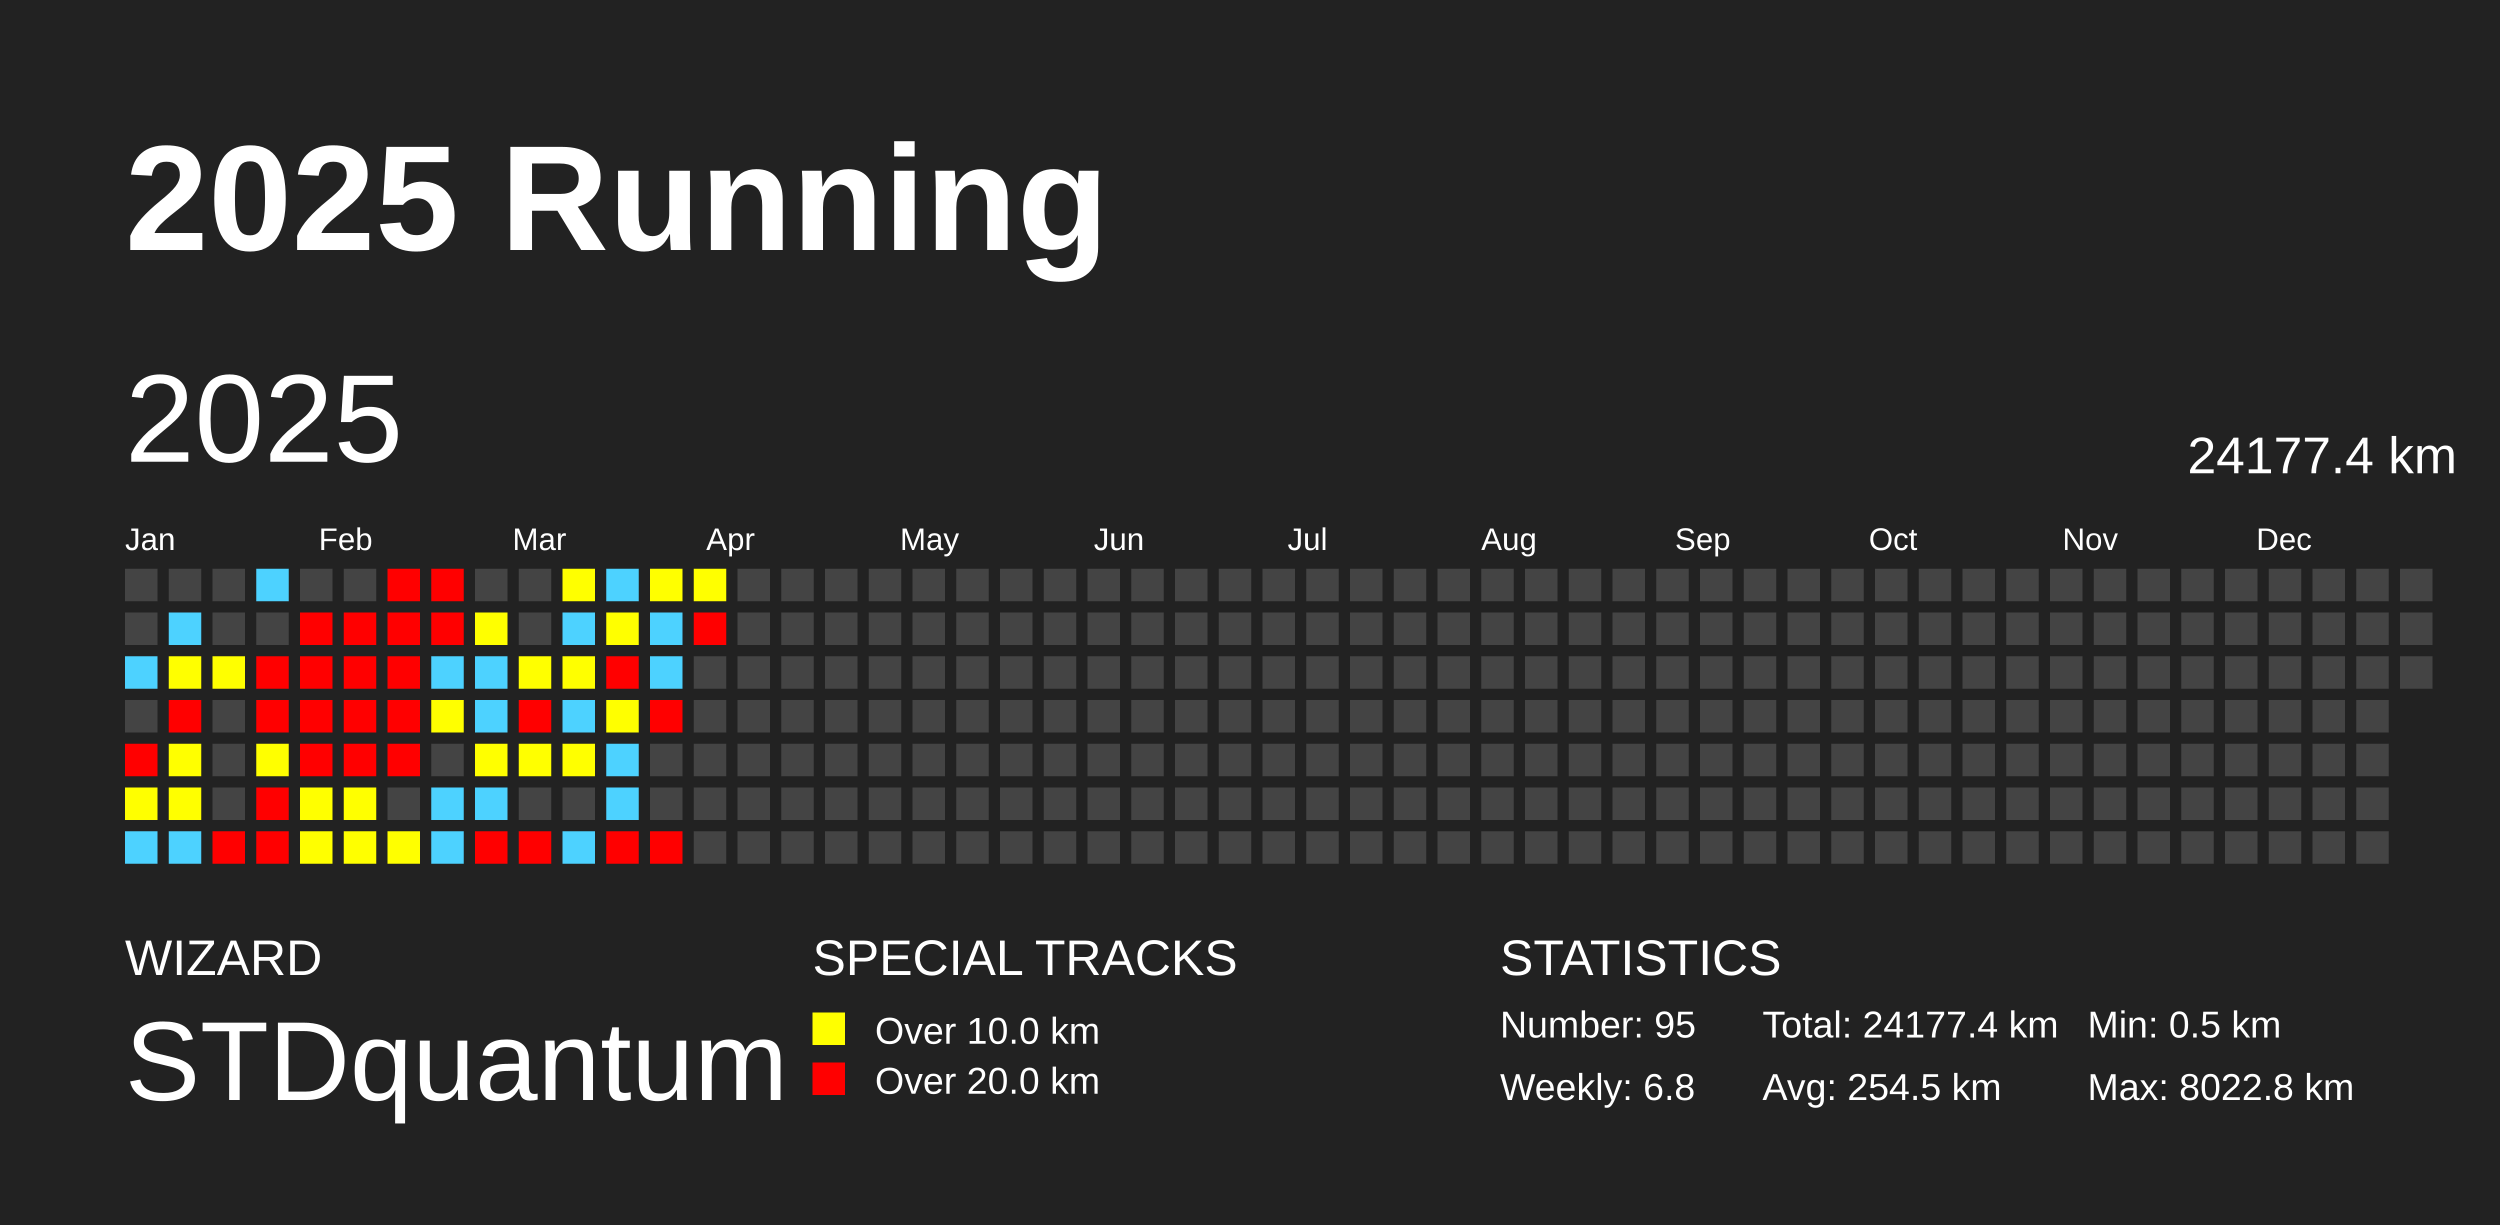
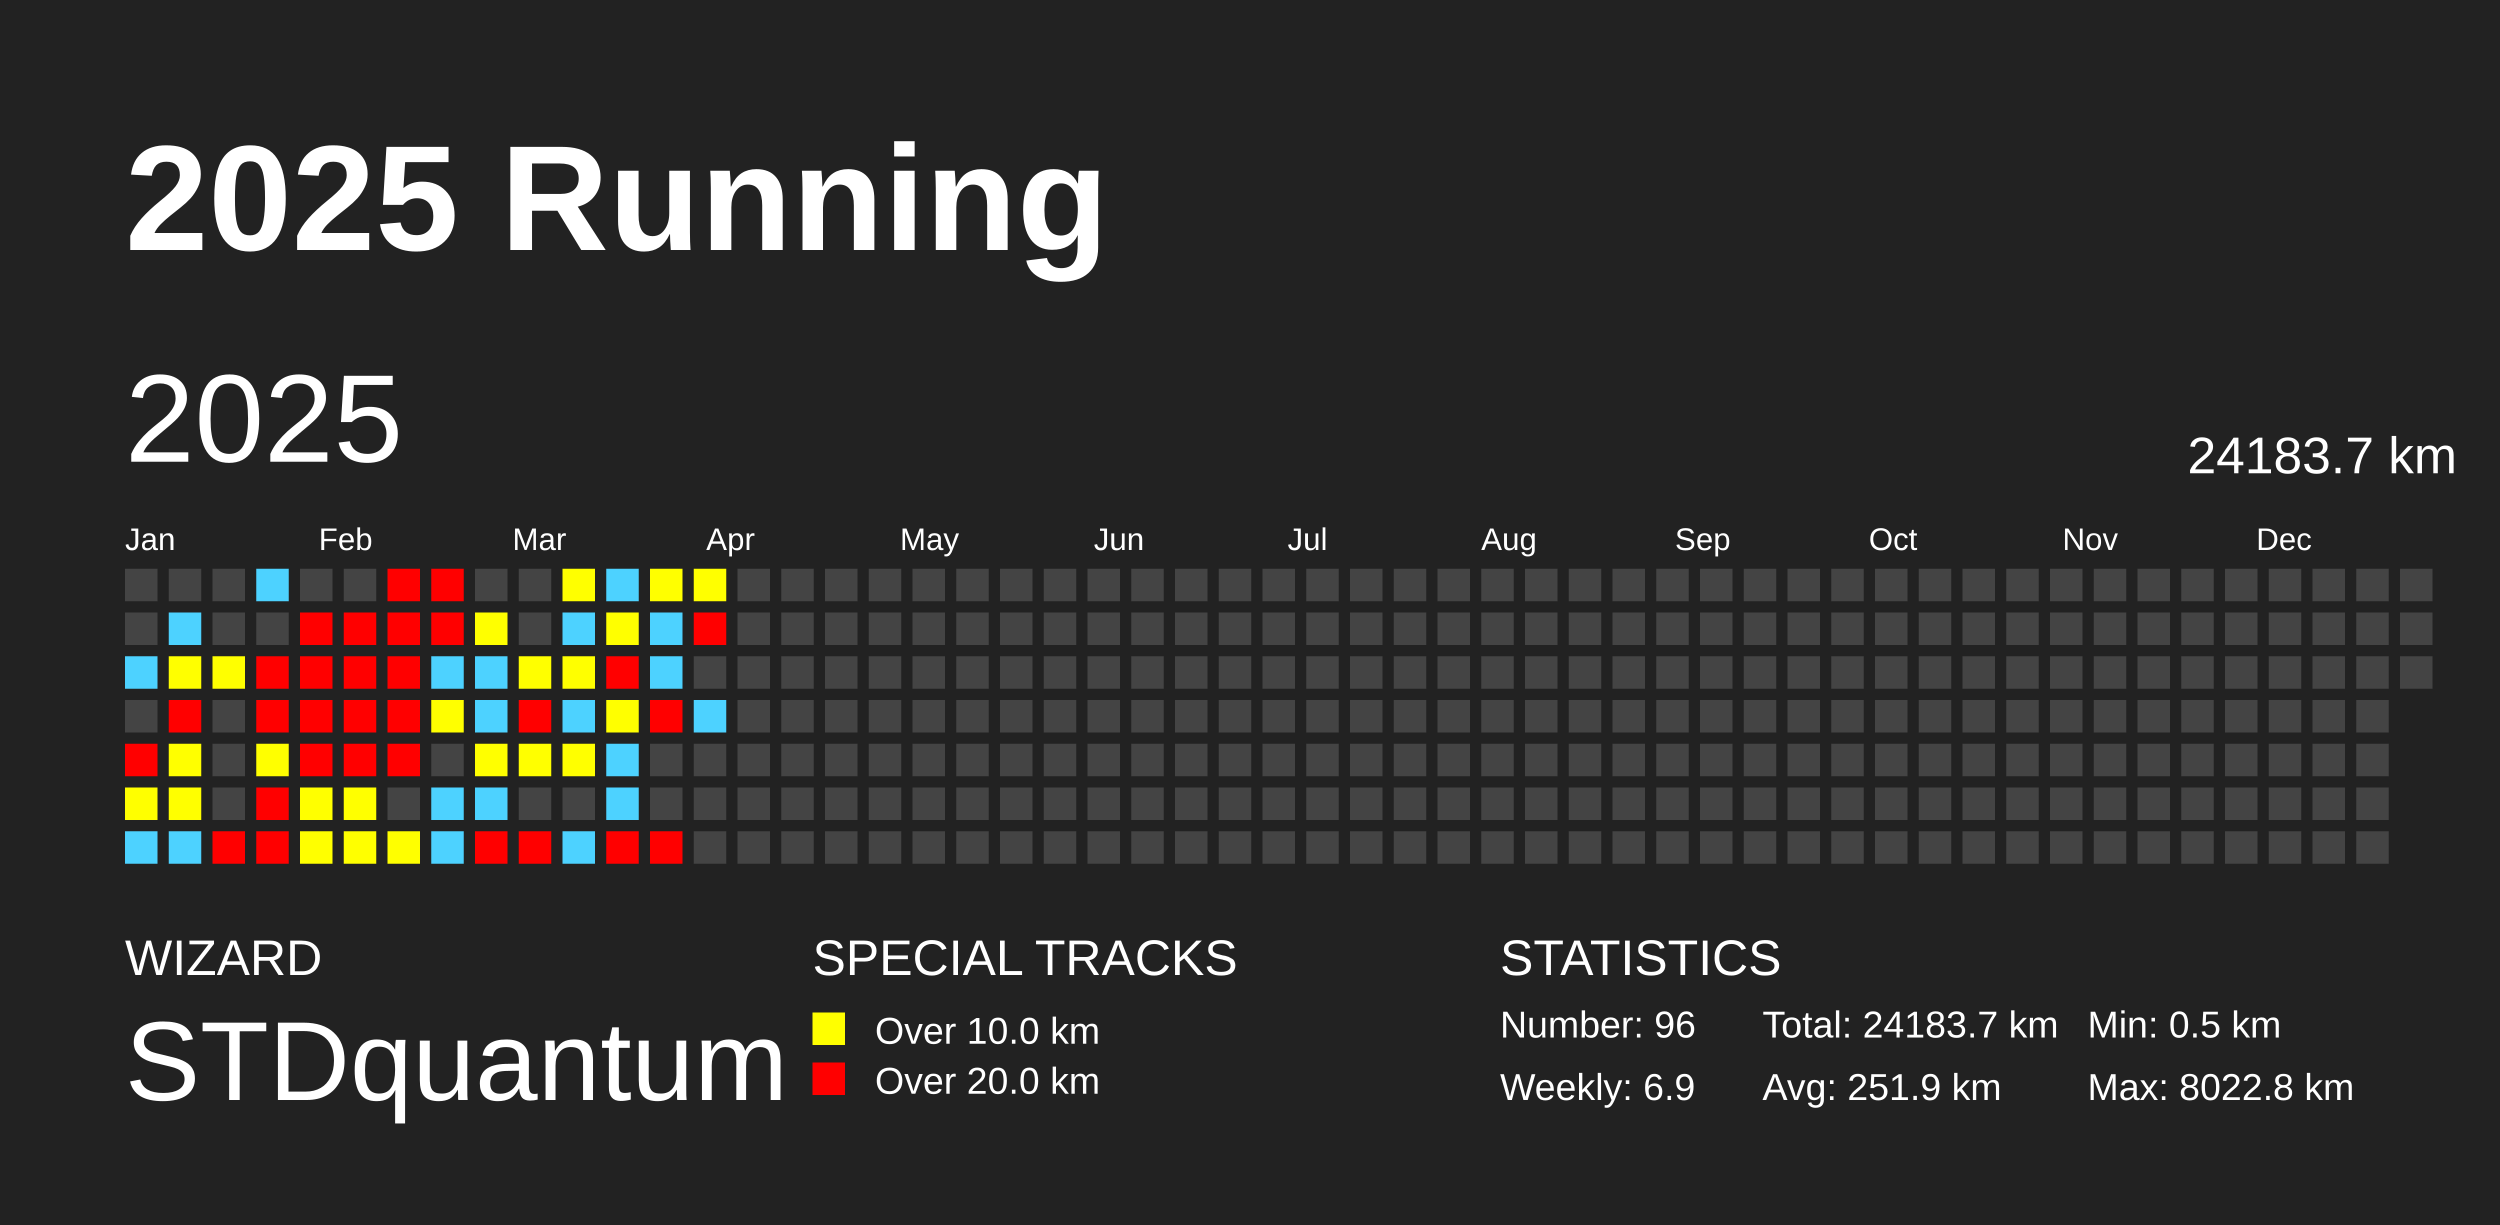
<svg xmlns="http://www.w3.org/2000/svg" baseProfile="full" height="98mm" version="1.1" viewBox="0,0,200,98" width="200mm">
  <defs />
  <rect fill="#222222" height="98" width="200" x="0" y="0" />
  <text fill="#FFFFFF" style="font-size:12px; font-family:Arial; font-weight:bold;" x="10" y="20">2025 Running</text>
  <text fill="#FFFFFF" style="font-size:4px; font-family:Arial" x="10" y="78">WIZARD</text>
  <text fill="#FFFFFF" style="font-size:9px; font-family:Arial" x="10" y="88">STDquantum</text>
  <text fill="#FFFFFF" style="font-size:4px; font-family:Arial" x="65" y="78">SPECIAL TRACKS</text>
  <rect fill="yellow" height="2.6" width="2.6" x="65" y="81" />
  <text fill="#FFFFFF" style="font-size:3px; font-family:Arial" x="70" y="83.5">Over 10.0 km</text>
  <rect fill="red" height="2.6" width="2.6" x="65" y="85" />
  <text fill="#FFFFFF" style="font-size:3px; font-family:Arial" x="70" y="87.5">Over 20.0 km</text>
  <text fill="#FFFFFF" style="font-size:4px; font-family:Arial" x="120" y="78">STATISTICS</text>
-   <text fill="#FFFFFF" style="font-size:3px; font-family:Arial" x="120" y="83">Number: 95</text>
-   <text fill="#FFFFFF" style="font-size:3px; font-family:Arial" x="120" y="88">Weekly: 6.8</text>
-   <text fill="#FFFFFF" style="font-size:3px; font-family:Arial" x="141" y="83">Total: 24177.4 km</text>
-   <text fill="#FFFFFF" style="font-size:3px; font-family:Arial" x="141" y="88">Avg: 254.5 km</text>
+   <text fill="#FFFFFF" style="font-size:3px; font-family:Arial" x="120" y="83">Number: 96</text>
+   <text fill="#FFFFFF" style="font-size:3px; font-family:Arial" x="120" y="88">Weekly: 6.9</text>
+   <text fill="#FFFFFF" style="font-size:3px; font-family:Arial" x="141" y="83">Total: 24183.7 km</text>
+   <text fill="#FFFFFF" style="font-size:3px; font-family:Arial" x="141" y="88">Avg: 251.9 km</text>
  <text fill="#FFFFFF" style="font-size:3px; font-family:Arial" x="167" y="83">Min: 0.5 km</text>
  <text fill="#FFFFFF" style="font-size:3px; font-family:Arial" x="167" y="88">Max: 8022.8 km</text>
  <text dominant-baseline="hanging" fill="#FFFFFF" style="font-size:10.0px; font-family:Arial;" x="10" y="30">2025</text>
-   <text dominant-baseline="hanging" fill="#FFFFFF" style="font-size:4.125px; font-family:Arial;" x="175" y="35">24177.4 km</text>
+   <text dominant-baseline="hanging" fill="#FFFFFF" style="font-size:4.125px; font-family:Arial;" x="175" y="35">24183.7 km</text>
  <text fill="#FFFFFF" style="font-size:2.5px; font-family:Arial" x="10.0" y="44">Jan</text>
  <text fill="#FFFFFF" style="font-size:2.5px; font-family:Arial" x="25.5" y="44">Feb</text>
  <text fill="#FFFFFF" style="font-size:2.5px; font-family:Arial" x="41.0" y="44">Mar</text>
  <text fill="#FFFFFF" style="font-size:2.5px; font-family:Arial" x="56.5" y="44">Apr</text>
  <text fill="#FFFFFF" style="font-size:2.5px; font-family:Arial" x="72.0" y="44">May</text>
  <text fill="#FFFFFF" style="font-size:2.5px; font-family:Arial" x="87.5" y="44">Jun</text>
  <text fill="#FFFFFF" style="font-size:2.5px; font-family:Arial" x="103.0" y="44">Jul</text>
  <text fill="#FFFFFF" style="font-size:2.5px; font-family:Arial" x="118.5" y="44">Aug</text>
  <text fill="#FFFFFF" style="font-size:2.5px; font-family:Arial" x="134.0" y="44">Sep</text>
  <text fill="#FFFFFF" style="font-size:2.5px; font-family:Arial" x="149.5" y="44">Oct</text>
  <text fill="#FFFFFF" style="font-size:2.5px; font-family:Arial" x="165.0" y="44">Nov</text>
  <text fill="#FFFFFF" style="font-size:2.5px; font-family:Arial" x="180.5" y="44">Dec</text>
  <rect fill="#444444" height="2.6" width="2.6" x="10.0" y="45.5" />
  <rect fill="#444444" height="2.6" width="2.6" x="10.0" y="49.0" />
  <rect fill="#4dd2ff" height="2.6" width="2.6" x="10.0" y="52.5" />
  <rect fill="#444444" height="2.6" width="2.6" x="10.0" y="56.0" />
  <rect fill="red" height="2.6" width="2.6" x="10.0" y="59.5" />
  <rect fill="#ffff00" height="2.6" width="2.6" x="10.0" y="63.0" />
  <rect fill="#4dd2ff" height="2.6" width="2.6" x="10.0" y="66.5" />
  <rect fill="#444444" height="2.6" width="2.6" x="13.5" y="45.5" />
  <rect fill="#4dd2ff" height="2.6" width="2.6" x="13.5" y="49.0" />
  <rect fill="#ffff00" height="2.6" width="2.6" x="13.5" y="52.5" />
  <rect fill="red" height="2.6" width="2.6" x="13.5" y="56.0" />
  <rect fill="#ffff00" height="2.6" width="2.6" x="13.5" y="59.5" />
  <rect fill="#ffff00" height="2.6" width="2.6" x="13.5" y="63.0" />
  <rect fill="#4dd2ff" height="2.6" width="2.6" x="13.5" y="66.5" />
  <rect fill="#444444" height="2.6" width="2.6" x="17.0" y="45.5" />
  <rect fill="#444444" height="2.6" width="2.6" x="17.0" y="49.0" />
  <rect fill="#ffff00" height="2.6" width="2.6" x="17.0" y="52.5" />
  <rect fill="#444444" height="2.6" width="2.6" x="17.0" y="56.0" />
  <rect fill="#444444" height="2.6" width="2.6" x="17.0" y="59.5" />
  <rect fill="#444444" height="2.6" width="2.6" x="17.0" y="63.0" />
  <rect fill="red" height="2.6" width="2.6" x="17.0" y="66.5" />
  <rect fill="#4dd2ff" height="2.6" width="2.6" x="20.5" y="45.5" />
  <rect fill="#444444" height="2.6" width="2.6" x="20.5" y="49.0" />
  <rect fill="red" height="2.6" width="2.6" x="20.5" y="52.5" />
  <rect fill="red" height="2.6" width="2.6" x="20.5" y="56.0" />
  <rect fill="#ffff00" height="2.6" width="2.6" x="20.5" y="59.5" />
  <rect fill="red" height="2.6" width="2.6" x="20.5" y="63.0" />
  <rect fill="red" height="2.6" width="2.6" x="20.5" y="66.5" />
  <rect fill="#444444" height="2.6" width="2.6" x="24.0" y="45.5" />
  <rect fill="red" height="2.6" width="2.6" x="24.0" y="49.0" />
  <rect fill="red" height="2.6" width="2.6" x="24.0" y="52.5" />
  <rect fill="red" height="2.6" width="2.6" x="24.0" y="56.0" />
  <rect fill="red" height="2.6" width="2.6" x="24.0" y="59.5" />
  <rect fill="#ffff00" height="2.6" width="2.6" x="24.0" y="63.0" />
  <rect fill="#ffff00" height="2.6" width="2.6" x="24.0" y="66.5" />
  <rect fill="#444444" height="2.6" width="2.6" x="27.5" y="45.5" />
  <rect fill="red" height="2.6" width="2.6" x="27.5" y="49.0" />
  <rect fill="red" height="2.6" width="2.6" x="27.5" y="52.5" />
  <rect fill="red" height="2.6" width="2.6" x="27.5" y="56.0" />
  <rect fill="red" height="2.6" width="2.6" x="27.5" y="59.5" />
  <rect fill="#ffff00" height="2.6" width="2.6" x="27.5" y="63.0" />
  <rect fill="#ffff00" height="2.6" width="2.6" x="27.5" y="66.5" />
  <rect fill="red" height="2.6" width="2.6" x="31.0" y="45.5" />
  <rect fill="red" height="2.6" width="2.6" x="31.0" y="49.0" />
  <rect fill="red" height="2.6" width="2.6" x="31.0" y="52.5" />
  <rect fill="red" height="2.6" width="2.6" x="31.0" y="56.0" />
  <rect fill="red" height="2.6" width="2.6" x="31.0" y="59.5" />
  <rect fill="#444444" height="2.6" width="2.6" x="31.0" y="63.0" />
  <rect fill="#ffff00" height="2.6" width="2.6" x="31.0" y="66.5" />
  <rect fill="red" height="2.6" width="2.6" x="34.5" y="45.5" />
  <rect fill="red" height="2.6" width="2.6" x="34.5" y="49.0" />
  <rect fill="#4dd2ff" height="2.6" width="2.6" x="34.5" y="52.5" />
  <rect fill="#ffff00" height="2.6" width="2.6" x="34.5" y="56.0" />
  <rect fill="#444444" height="2.6" width="2.6" x="34.5" y="59.5" />
  <rect fill="#4dd2ff" height="2.6" width="2.6" x="34.5" y="63.0" />
  <rect fill="#4dd2ff" height="2.6" width="2.6" x="34.5" y="66.5" />
  <rect fill="#444444" height="2.6" width="2.6" x="38.0" y="45.5" />
  <rect fill="#ffff00" height="2.6" width="2.6" x="38.0" y="49.0" />
  <rect fill="#4dd2ff" height="2.6" width="2.6" x="38.0" y="52.5" />
  <rect fill="#4dd2ff" height="2.6" width="2.6" x="38.0" y="56.0" />
  <rect fill="#ffff00" height="2.6" width="2.6" x="38.0" y="59.5" />
  <rect fill="#4dd2ff" height="2.6" width="2.6" x="38.0" y="63.0" />
  <rect fill="red" height="2.6" width="2.6" x="38.0" y="66.5" />
  <rect fill="#444444" height="2.6" width="2.6" x="41.5" y="45.5" />
  <rect fill="#444444" height="2.6" width="2.6" x="41.5" y="49.0" />
  <rect fill="#ffff00" height="2.6" width="2.6" x="41.5" y="52.5" />
  <rect fill="red" height="2.6" width="2.6" x="41.5" y="56.0" />
  <rect fill="#ffff00" height="2.6" width="2.6" x="41.5" y="59.5" />
  <rect fill="#444444" height="2.6" width="2.6" x="41.5" y="63.0" />
  <rect fill="red" height="2.6" width="2.6" x="41.5" y="66.5" />
  <rect fill="#ffff00" height="2.6" width="2.6" x="45.0" y="45.5" />
  <rect fill="#4dd2ff" height="2.6" width="2.6" x="45.0" y="49.0" />
  <rect fill="#ffff00" height="2.6" width="2.6" x="45.0" y="52.5" />
  <rect fill="#4dd2ff" height="2.6" width="2.6" x="45.0" y="56.0" />
  <rect fill="#ffff00" height="2.6" width="2.6" x="45.0" y="59.5" />
  <rect fill="#444444" height="2.6" width="2.6" x="45.0" y="63.0" />
  <rect fill="#4dd2ff" height="2.6" width="2.6" x="45.0" y="66.5" />
  <rect fill="#4dd2ff" height="2.6" width="2.6" x="48.5" y="45.5" />
  <rect fill="#ffff00" height="2.6" width="2.6" x="48.5" y="49.0" />
  <rect fill="red" height="2.6" width="2.6" x="48.5" y="52.5" />
  <rect fill="#ffff00" height="2.6" width="2.6" x="48.5" y="56.0" />
  <rect fill="#4dd2ff" height="2.6" width="2.6" x="48.5" y="59.5" />
  <rect fill="#4dd2ff" height="2.6" width="2.6" x="48.5" y="63.0" />
  <rect fill="red" height="2.6" width="2.6" x="48.5" y="66.5" />
  <rect fill="#ffff00" height="2.6" width="2.6" x="52.0" y="45.5" />
  <rect fill="#4dd2ff" height="2.6" width="2.6" x="52.0" y="49.0" />
  <rect fill="#4dd2ff" height="2.6" width="2.6" x="52.0" y="52.5" />
  <rect fill="red" height="2.6" width="2.6" x="52.0" y="56.0" />
  <rect fill="#444444" height="2.6" width="2.6" x="52.0" y="59.5" />
  <rect fill="#444444" height="2.6" width="2.6" x="52.0" y="63.0" />
  <rect fill="red" height="2.6" width="2.6" x="52.0" y="66.5" />
  <rect fill="#ffff00" height="2.6" width="2.6" x="55.5" y="45.5" />
  <rect fill="red" height="2.6" width="2.6" x="55.5" y="49.0" />
  <rect fill="#444444" height="2.6" width="2.6" x="55.5" y="52.5" />
-   <rect fill="#444444" height="2.6" width="2.6" x="55.5" y="56.0" />
+   <rect fill="#4dd2ff" height="2.6" width="2.6" x="55.5" y="56.0" />
  <rect fill="#444444" height="2.6" width="2.6" x="55.5" y="59.5" />
  <rect fill="#444444" height="2.6" width="2.6" x="55.5" y="63.0" />
  <rect fill="#444444" height="2.6" width="2.6" x="55.5" y="66.5" />
  <rect fill="#444444" height="2.6" width="2.6" x="59.0" y="45.5" />
  <rect fill="#444444" height="2.6" width="2.6" x="59.0" y="49.0" />
  <rect fill="#444444" height="2.6" width="2.6" x="59.0" y="52.5" />
  <rect fill="#444444" height="2.6" width="2.6" x="59.0" y="56.0" />
  <rect fill="#444444" height="2.6" width="2.6" x="59.0" y="59.5" />
  <rect fill="#444444" height="2.6" width="2.6" x="59.0" y="63.0" />
  <rect fill="#444444" height="2.6" width="2.6" x="59.0" y="66.5" />
  <rect fill="#444444" height="2.6" width="2.6" x="62.5" y="45.5" />
  <rect fill="#444444" height="2.6" width="2.6" x="62.5" y="49.0" />
  <rect fill="#444444" height="2.6" width="2.6" x="62.5" y="52.5" />
  <rect fill="#444444" height="2.6" width="2.6" x="62.5" y="56.0" />
  <rect fill="#444444" height="2.6" width="2.6" x="62.5" y="59.5" />
  <rect fill="#444444" height="2.6" width="2.6" x="62.5" y="63.0" />
  <rect fill="#444444" height="2.6" width="2.6" x="62.5" y="66.5" />
  <rect fill="#444444" height="2.6" width="2.6" x="66.0" y="45.5" />
  <rect fill="#444444" height="2.6" width="2.6" x="66.0" y="49.0" />
  <rect fill="#444444" height="2.6" width="2.6" x="66.0" y="52.5" />
  <rect fill="#444444" height="2.6" width="2.6" x="66.0" y="56.0" />
  <rect fill="#444444" height="2.6" width="2.6" x="66.0" y="59.5" />
  <rect fill="#444444" height="2.6" width="2.6" x="66.0" y="63.0" />
  <rect fill="#444444" height="2.6" width="2.6" x="66.0" y="66.5" />
  <rect fill="#444444" height="2.6" width="2.6" x="69.5" y="45.5" />
  <rect fill="#444444" height="2.6" width="2.6" x="69.5" y="49.0" />
  <rect fill="#444444" height="2.6" width="2.6" x="69.5" y="52.5" />
  <rect fill="#444444" height="2.6" width="2.6" x="69.5" y="56.0" />
  <rect fill="#444444" height="2.6" width="2.6" x="69.5" y="59.5" />
  <rect fill="#444444" height="2.6" width="2.6" x="69.5" y="63.0" />
  <rect fill="#444444" height="2.6" width="2.6" x="69.5" y="66.5" />
  <rect fill="#444444" height="2.6" width="2.6" x="73.0" y="45.5" />
  <rect fill="#444444" height="2.6" width="2.6" x="73.0" y="49.0" />
  <rect fill="#444444" height="2.6" width="2.6" x="73.0" y="52.5" />
  <rect fill="#444444" height="2.6" width="2.6" x="73.0" y="56.0" />
  <rect fill="#444444" height="2.6" width="2.6" x="73.0" y="59.5" />
  <rect fill="#444444" height="2.6" width="2.6" x="73.0" y="63.0" />
  <rect fill="#444444" height="2.6" width="2.6" x="73.0" y="66.5" />
  <rect fill="#444444" height="2.6" width="2.6" x="76.5" y="45.5" />
  <rect fill="#444444" height="2.6" width="2.6" x="76.5" y="49.0" />
  <rect fill="#444444" height="2.6" width="2.6" x="76.5" y="52.5" />
  <rect fill="#444444" height="2.6" width="2.6" x="76.5" y="56.0" />
  <rect fill="#444444" height="2.6" width="2.6" x="76.5" y="59.5" />
  <rect fill="#444444" height="2.6" width="2.6" x="76.5" y="63.0" />
  <rect fill="#444444" height="2.6" width="2.6" x="76.5" y="66.5" />
  <rect fill="#444444" height="2.6" width="2.6" x="80.0" y="45.5" />
  <rect fill="#444444" height="2.6" width="2.6" x="80.0" y="49.0" />
  <rect fill="#444444" height="2.6" width="2.6" x="80.0" y="52.5" />
  <rect fill="#444444" height="2.6" width="2.6" x="80.0" y="56.0" />
  <rect fill="#444444" height="2.6" width="2.6" x="80.0" y="59.5" />
  <rect fill="#444444" height="2.6" width="2.6" x="80.0" y="63.0" />
  <rect fill="#444444" height="2.6" width="2.6" x="80.0" y="66.5" />
  <rect fill="#444444" height="2.6" width="2.6" x="83.5" y="45.5" />
  <rect fill="#444444" height="2.6" width="2.6" x="83.5" y="49.0" />
  <rect fill="#444444" height="2.6" width="2.6" x="83.5" y="52.5" />
  <rect fill="#444444" height="2.6" width="2.6" x="83.5" y="56.0" />
  <rect fill="#444444" height="2.6" width="2.6" x="83.5" y="59.5" />
  <rect fill="#444444" height="2.6" width="2.6" x="83.5" y="63.0" />
  <rect fill="#444444" height="2.6" width="2.6" x="83.5" y="66.5" />
  <rect fill="#444444" height="2.6" width="2.6" x="87.0" y="45.5" />
  <rect fill="#444444" height="2.6" width="2.6" x="87.0" y="49.0" />
  <rect fill="#444444" height="2.6" width="2.6" x="87.0" y="52.5" />
  <rect fill="#444444" height="2.6" width="2.6" x="87.0" y="56.0" />
  <rect fill="#444444" height="2.6" width="2.6" x="87.0" y="59.5" />
  <rect fill="#444444" height="2.6" width="2.6" x="87.0" y="63.0" />
  <rect fill="#444444" height="2.6" width="2.6" x="87.0" y="66.5" />
  <rect fill="#444444" height="2.6" width="2.6" x="90.5" y="45.5" />
  <rect fill="#444444" height="2.6" width="2.6" x="90.5" y="49.0" />
  <rect fill="#444444" height="2.6" width="2.6" x="90.5" y="52.5" />
  <rect fill="#444444" height="2.6" width="2.6" x="90.5" y="56.0" />
  <rect fill="#444444" height="2.6" width="2.6" x="90.5" y="59.5" />
  <rect fill="#444444" height="2.6" width="2.6" x="90.5" y="63.0" />
  <rect fill="#444444" height="2.6" width="2.6" x="90.5" y="66.5" />
  <rect fill="#444444" height="2.6" width="2.6" x="94.0" y="45.5" />
  <rect fill="#444444" height="2.6" width="2.6" x="94.0" y="49.0" />
  <rect fill="#444444" height="2.6" width="2.6" x="94.0" y="52.5" />
  <rect fill="#444444" height="2.6" width="2.6" x="94.0" y="56.0" />
  <rect fill="#444444" height="2.6" width="2.6" x="94.0" y="59.5" />
  <rect fill="#444444" height="2.6" width="2.6" x="94.0" y="63.0" />
  <rect fill="#444444" height="2.6" width="2.6" x="94.0" y="66.5" />
  <rect fill="#444444" height="2.6" width="2.6" x="97.5" y="45.5" />
  <rect fill="#444444" height="2.6" width="2.6" x="97.5" y="49.0" />
  <rect fill="#444444" height="2.6" width="2.6" x="97.5" y="52.5" />
  <rect fill="#444444" height="2.6" width="2.6" x="97.5" y="56.0" />
  <rect fill="#444444" height="2.6" width="2.6" x="97.5" y="59.5" />
  <rect fill="#444444" height="2.6" width="2.6" x="97.5" y="63.0" />
  <rect fill="#444444" height="2.6" width="2.6" x="97.5" y="66.5" />
  <rect fill="#444444" height="2.6" width="2.6" x="101.0" y="45.5" />
  <rect fill="#444444" height="2.6" width="2.6" x="101.0" y="49.0" />
  <rect fill="#444444" height="2.6" width="2.6" x="101.0" y="52.5" />
  <rect fill="#444444" height="2.6" width="2.6" x="101.0" y="56.0" />
  <rect fill="#444444" height="2.6" width="2.6" x="101.0" y="59.5" />
  <rect fill="#444444" height="2.6" width="2.6" x="101.0" y="63.0" />
  <rect fill="#444444" height="2.6" width="2.6" x="101.0" y="66.5" />
  <rect fill="#444444" height="2.6" width="2.6" x="104.5" y="45.5" />
  <rect fill="#444444" height="2.6" width="2.6" x="104.5" y="49.0" />
  <rect fill="#444444" height="2.6" width="2.6" x="104.5" y="52.5" />
  <rect fill="#444444" height="2.6" width="2.6" x="104.5" y="56.0" />
  <rect fill="#444444" height="2.6" width="2.6" x="104.5" y="59.5" />
  <rect fill="#444444" height="2.6" width="2.6" x="104.5" y="63.0" />
  <rect fill="#444444" height="2.6" width="2.6" x="104.5" y="66.5" />
  <rect fill="#444444" height="2.6" width="2.6" x="108.0" y="45.5" />
  <rect fill="#444444" height="2.6" width="2.6" x="108.0" y="49.0" />
  <rect fill="#444444" height="2.6" width="2.6" x="108.0" y="52.5" />
  <rect fill="#444444" height="2.6" width="2.6" x="108.0" y="56.0" />
  <rect fill="#444444" height="2.6" width="2.6" x="108.0" y="59.5" />
  <rect fill="#444444" height="2.6" width="2.6" x="108.0" y="63.0" />
  <rect fill="#444444" height="2.6" width="2.6" x="108.0" y="66.5" />
  <rect fill="#444444" height="2.6" width="2.6" x="111.5" y="45.5" />
  <rect fill="#444444" height="2.6" width="2.6" x="111.5" y="49.0" />
  <rect fill="#444444" height="2.6" width="2.6" x="111.5" y="52.5" />
  <rect fill="#444444" height="2.6" width="2.6" x="111.5" y="56.0" />
  <rect fill="#444444" height="2.6" width="2.6" x="111.5" y="59.5" />
  <rect fill="#444444" height="2.6" width="2.6" x="111.5" y="63.0" />
  <rect fill="#444444" height="2.6" width="2.6" x="111.5" y="66.5" />
  <rect fill="#444444" height="2.6" width="2.6" x="115.0" y="45.5" />
  <rect fill="#444444" height="2.6" width="2.6" x="115.0" y="49.0" />
  <rect fill="#444444" height="2.6" width="2.6" x="115.0" y="52.5" />
  <rect fill="#444444" height="2.6" width="2.6" x="115.0" y="56.0" />
  <rect fill="#444444" height="2.6" width="2.6" x="115.0" y="59.5" />
  <rect fill="#444444" height="2.6" width="2.6" x="115.0" y="63.0" />
  <rect fill="#444444" height="2.6" width="2.6" x="115.0" y="66.5" />
  <rect fill="#444444" height="2.6" width="2.6" x="118.5" y="45.5" />
  <rect fill="#444444" height="2.6" width="2.6" x="118.5" y="49.0" />
  <rect fill="#444444" height="2.6" width="2.6" x="118.5" y="52.5" />
  <rect fill="#444444" height="2.6" width="2.6" x="118.5" y="56.0" />
  <rect fill="#444444" height="2.6" width="2.6" x="118.5" y="59.5" />
  <rect fill="#444444" height="2.6" width="2.6" x="118.5" y="63.0" />
  <rect fill="#444444" height="2.6" width="2.6" x="118.5" y="66.5" />
  <rect fill="#444444" height="2.6" width="2.6" x="122.0" y="45.5" />
  <rect fill="#444444" height="2.6" width="2.6" x="122.0" y="49.0" />
  <rect fill="#444444" height="2.6" width="2.6" x="122.0" y="52.5" />
  <rect fill="#444444" height="2.6" width="2.6" x="122.0" y="56.0" />
  <rect fill="#444444" height="2.6" width="2.6" x="122.0" y="59.5" />
  <rect fill="#444444" height="2.6" width="2.6" x="122.0" y="63.0" />
  <rect fill="#444444" height="2.6" width="2.6" x="122.0" y="66.5" />
  <rect fill="#444444" height="2.6" width="2.6" x="125.5" y="45.5" />
  <rect fill="#444444" height="2.6" width="2.6" x="125.5" y="49.0" />
  <rect fill="#444444" height="2.6" width="2.6" x="125.5" y="52.5" />
  <rect fill="#444444" height="2.6" width="2.6" x="125.5" y="56.0" />
  <rect fill="#444444" height="2.6" width="2.6" x="125.5" y="59.5" />
  <rect fill="#444444" height="2.6" width="2.6" x="125.5" y="63.0" />
  <rect fill="#444444" height="2.6" width="2.6" x="125.5" y="66.5" />
  <rect fill="#444444" height="2.6" width="2.6" x="129.0" y="45.5" />
  <rect fill="#444444" height="2.6" width="2.6" x="129.0" y="49.0" />
  <rect fill="#444444" height="2.6" width="2.6" x="129.0" y="52.5" />
  <rect fill="#444444" height="2.6" width="2.6" x="129.0" y="56.0" />
  <rect fill="#444444" height="2.6" width="2.6" x="129.0" y="59.5" />
  <rect fill="#444444" height="2.6" width="2.6" x="129.0" y="63.0" />
  <rect fill="#444444" height="2.6" width="2.6" x="129.0" y="66.5" />
  <rect fill="#444444" height="2.6" width="2.6" x="132.5" y="45.5" />
  <rect fill="#444444" height="2.6" width="2.6" x="132.5" y="49.0" />
  <rect fill="#444444" height="2.6" width="2.6" x="132.5" y="52.5" />
  <rect fill="#444444" height="2.6" width="2.6" x="132.5" y="56.0" />
  <rect fill="#444444" height="2.6" width="2.6" x="132.5" y="59.5" />
  <rect fill="#444444" height="2.6" width="2.6" x="132.5" y="63.0" />
  <rect fill="#444444" height="2.6" width="2.6" x="132.5" y="66.5" />
  <rect fill="#444444" height="2.6" width="2.6" x="136.0" y="45.5" />
  <rect fill="#444444" height="2.6" width="2.6" x="136.0" y="49.0" />
  <rect fill="#444444" height="2.6" width="2.6" x="136.0" y="52.5" />
  <rect fill="#444444" height="2.6" width="2.6" x="136.0" y="56.0" />
  <rect fill="#444444" height="2.6" width="2.6" x="136.0" y="59.5" />
  <rect fill="#444444" height="2.6" width="2.6" x="136.0" y="63.0" />
  <rect fill="#444444" height="2.6" width="2.6" x="136.0" y="66.5" />
  <rect fill="#444444" height="2.6" width="2.6" x="139.5" y="45.5" />
  <rect fill="#444444" height="2.6" width="2.6" x="139.5" y="49.0" />
  <rect fill="#444444" height="2.6" width="2.6" x="139.5" y="52.5" />
  <rect fill="#444444" height="2.6" width="2.6" x="139.5" y="56.0" />
  <rect fill="#444444" height="2.6" width="2.6" x="139.5" y="59.5" />
  <rect fill="#444444" height="2.6" width="2.6" x="139.5" y="63.0" />
  <rect fill="#444444" height="2.6" width="2.6" x="139.5" y="66.5" />
  <rect fill="#444444" height="2.6" width="2.6" x="143.0" y="45.5" />
  <rect fill="#444444" height="2.6" width="2.6" x="143.0" y="49.0" />
  <rect fill="#444444" height="2.6" width="2.6" x="143.0" y="52.5" />
  <rect fill="#444444" height="2.6" width="2.6" x="143.0" y="56.0" />
  <rect fill="#444444" height="2.6" width="2.6" x="143.0" y="59.5" />
  <rect fill="#444444" height="2.6" width="2.6" x="143.0" y="63.0" />
  <rect fill="#444444" height="2.6" width="2.6" x="143.0" y="66.5" />
  <rect fill="#444444" height="2.6" width="2.6" x="146.5" y="45.5" />
  <rect fill="#444444" height="2.6" width="2.6" x="146.5" y="49.0" />
  <rect fill="#444444" height="2.6" width="2.6" x="146.5" y="52.5" />
  <rect fill="#444444" height="2.6" width="2.6" x="146.5" y="56.0" />
  <rect fill="#444444" height="2.6" width="2.6" x="146.5" y="59.5" />
  <rect fill="#444444" height="2.6" width="2.6" x="146.5" y="63.0" />
  <rect fill="#444444" height="2.6" width="2.6" x="146.5" y="66.5" />
  <rect fill="#444444" height="2.6" width="2.6" x="150.0" y="45.5" />
  <rect fill="#444444" height="2.6" width="2.6" x="150.0" y="49.0" />
  <rect fill="#444444" height="2.6" width="2.6" x="150.0" y="52.5" />
  <rect fill="#444444" height="2.6" width="2.6" x="150.0" y="56.0" />
  <rect fill="#444444" height="2.6" width="2.6" x="150.0" y="59.5" />
  <rect fill="#444444" height="2.6" width="2.6" x="150.0" y="63.0" />
  <rect fill="#444444" height="2.6" width="2.6" x="150.0" y="66.5" />
  <rect fill="#444444" height="2.6" width="2.6" x="153.5" y="45.5" />
  <rect fill="#444444" height="2.6" width="2.6" x="153.5" y="49.0" />
  <rect fill="#444444" height="2.6" width="2.6" x="153.5" y="52.5" />
  <rect fill="#444444" height="2.6" width="2.6" x="153.5" y="56.0" />
  <rect fill="#444444" height="2.6" width="2.6" x="153.5" y="59.5" />
  <rect fill="#444444" height="2.6" width="2.6" x="153.5" y="63.0" />
  <rect fill="#444444" height="2.6" width="2.6" x="153.5" y="66.5" />
  <rect fill="#444444" height="2.6" width="2.6" x="157.0" y="45.5" />
  <rect fill="#444444" height="2.6" width="2.6" x="157.0" y="49.0" />
  <rect fill="#444444" height="2.6" width="2.6" x="157.0" y="52.5" />
  <rect fill="#444444" height="2.6" width="2.6" x="157.0" y="56.0" />
  <rect fill="#444444" height="2.6" width="2.6" x="157.0" y="59.5" />
  <rect fill="#444444" height="2.6" width="2.6" x="157.0" y="63.0" />
  <rect fill="#444444" height="2.6" width="2.6" x="157.0" y="66.5" />
  <rect fill="#444444" height="2.6" width="2.6" x="160.5" y="45.5" />
  <rect fill="#444444" height="2.6" width="2.6" x="160.5" y="49.0" />
  <rect fill="#444444" height="2.6" width="2.6" x="160.5" y="52.5" />
  <rect fill="#444444" height="2.6" width="2.6" x="160.5" y="56.0" />
  <rect fill="#444444" height="2.6" width="2.6" x="160.5" y="59.5" />
  <rect fill="#444444" height="2.6" width="2.6" x="160.5" y="63.0" />
  <rect fill="#444444" height="2.6" width="2.6" x="160.5" y="66.5" />
  <rect fill="#444444" height="2.6" width="2.6" x="164.0" y="45.5" />
  <rect fill="#444444" height="2.6" width="2.6" x="164.0" y="49.0" />
  <rect fill="#444444" height="2.6" width="2.6" x="164.0" y="52.5" />
  <rect fill="#444444" height="2.6" width="2.6" x="164.0" y="56.0" />
  <rect fill="#444444" height="2.6" width="2.6" x="164.0" y="59.5" />
  <rect fill="#444444" height="2.6" width="2.6" x="164.0" y="63.0" />
  <rect fill="#444444" height="2.6" width="2.6" x="164.0" y="66.5" />
  <rect fill="#444444" height="2.6" width="2.6" x="167.5" y="45.5" />
  <rect fill="#444444" height="2.6" width="2.6" x="167.5" y="49.0" />
  <rect fill="#444444" height="2.6" width="2.6" x="167.5" y="52.5" />
  <rect fill="#444444" height="2.6" width="2.6" x="167.5" y="56.0" />
  <rect fill="#444444" height="2.6" width="2.6" x="167.5" y="59.5" />
  <rect fill="#444444" height="2.6" width="2.6" x="167.5" y="63.0" />
  <rect fill="#444444" height="2.6" width="2.6" x="167.5" y="66.5" />
  <rect fill="#444444" height="2.6" width="2.6" x="171.0" y="45.5" />
  <rect fill="#444444" height="2.6" width="2.6" x="171.0" y="49.0" />
  <rect fill="#444444" height="2.6" width="2.6" x="171.0" y="52.5" />
  <rect fill="#444444" height="2.6" width="2.6" x="171.0" y="56.0" />
  <rect fill="#444444" height="2.6" width="2.6" x="171.0" y="59.5" />
  <rect fill="#444444" height="2.6" width="2.6" x="171.0" y="63.0" />
  <rect fill="#444444" height="2.6" width="2.6" x="171.0" y="66.5" />
  <rect fill="#444444" height="2.6" width="2.6" x="174.5" y="45.5" />
  <rect fill="#444444" height="2.6" width="2.6" x="174.5" y="49.0" />
  <rect fill="#444444" height="2.6" width="2.6" x="174.5" y="52.5" />
  <rect fill="#444444" height="2.6" width="2.6" x="174.5" y="56.0" />
  <rect fill="#444444" height="2.6" width="2.6" x="174.5" y="59.5" />
  <rect fill="#444444" height="2.6" width="2.6" x="174.5" y="63.0" />
  <rect fill="#444444" height="2.6" width="2.6" x="174.5" y="66.5" />
  <rect fill="#444444" height="2.6" width="2.6" x="178.0" y="45.5" />
  <rect fill="#444444" height="2.6" width="2.6" x="178.0" y="49.0" />
  <rect fill="#444444" height="2.6" width="2.6" x="178.0" y="52.5" />
  <rect fill="#444444" height="2.6" width="2.6" x="178.0" y="56.0" />
  <rect fill="#444444" height="2.6" width="2.6" x="178.0" y="59.5" />
  <rect fill="#444444" height="2.6" width="2.6" x="178.0" y="63.0" />
  <rect fill="#444444" height="2.6" width="2.6" x="178.0" y="66.5" />
  <rect fill="#444444" height="2.6" width="2.6" x="181.5" y="45.5" />
  <rect fill="#444444" height="2.6" width="2.6" x="181.5" y="49.0" />
  <rect fill="#444444" height="2.6" width="2.6" x="181.5" y="52.5" />
  <rect fill="#444444" height="2.6" width="2.6" x="181.5" y="56.0" />
  <rect fill="#444444" height="2.6" width="2.6" x="181.5" y="59.5" />
  <rect fill="#444444" height="2.6" width="2.6" x="181.5" y="63.0" />
  <rect fill="#444444" height="2.6" width="2.6" x="181.5" y="66.5" />
  <rect fill="#444444" height="2.6" width="2.6" x="185.0" y="45.5" />
  <rect fill="#444444" height="2.6" width="2.6" x="185.0" y="49.0" />
  <rect fill="#444444" height="2.6" width="2.6" x="185.0" y="52.5" />
  <rect fill="#444444" height="2.6" width="2.6" x="185.0" y="56.0" />
  <rect fill="#444444" height="2.6" width="2.6" x="185.0" y="59.5" />
  <rect fill="#444444" height="2.6" width="2.6" x="185.0" y="63.0" />
  <rect fill="#444444" height="2.6" width="2.6" x="185.0" y="66.5" />
  <rect fill="#444444" height="2.6" width="2.6" x="188.5" y="45.5" />
  <rect fill="#444444" height="2.6" width="2.6" x="188.5" y="49.0" />
  <rect fill="#444444" height="2.6" width="2.6" x="188.5" y="52.5" />
  <rect fill="#444444" height="2.6" width="2.6" x="188.5" y="56.0" />
  <rect fill="#444444" height="2.6" width="2.6" x="188.5" y="59.5" />
  <rect fill="#444444" height="2.6" width="2.6" x="188.5" y="63.0" />
  <rect fill="#444444" height="2.6" width="2.6" x="188.5" y="66.5" />
  <rect fill="#444444" height="2.6" width="2.6" x="192.0" y="45.5" />
  <rect fill="#444444" height="2.6" width="2.6" x="192.0" y="49.0" />
  <rect fill="#444444" height="2.6" width="2.6" x="192.0" y="52.5" />
</svg>
